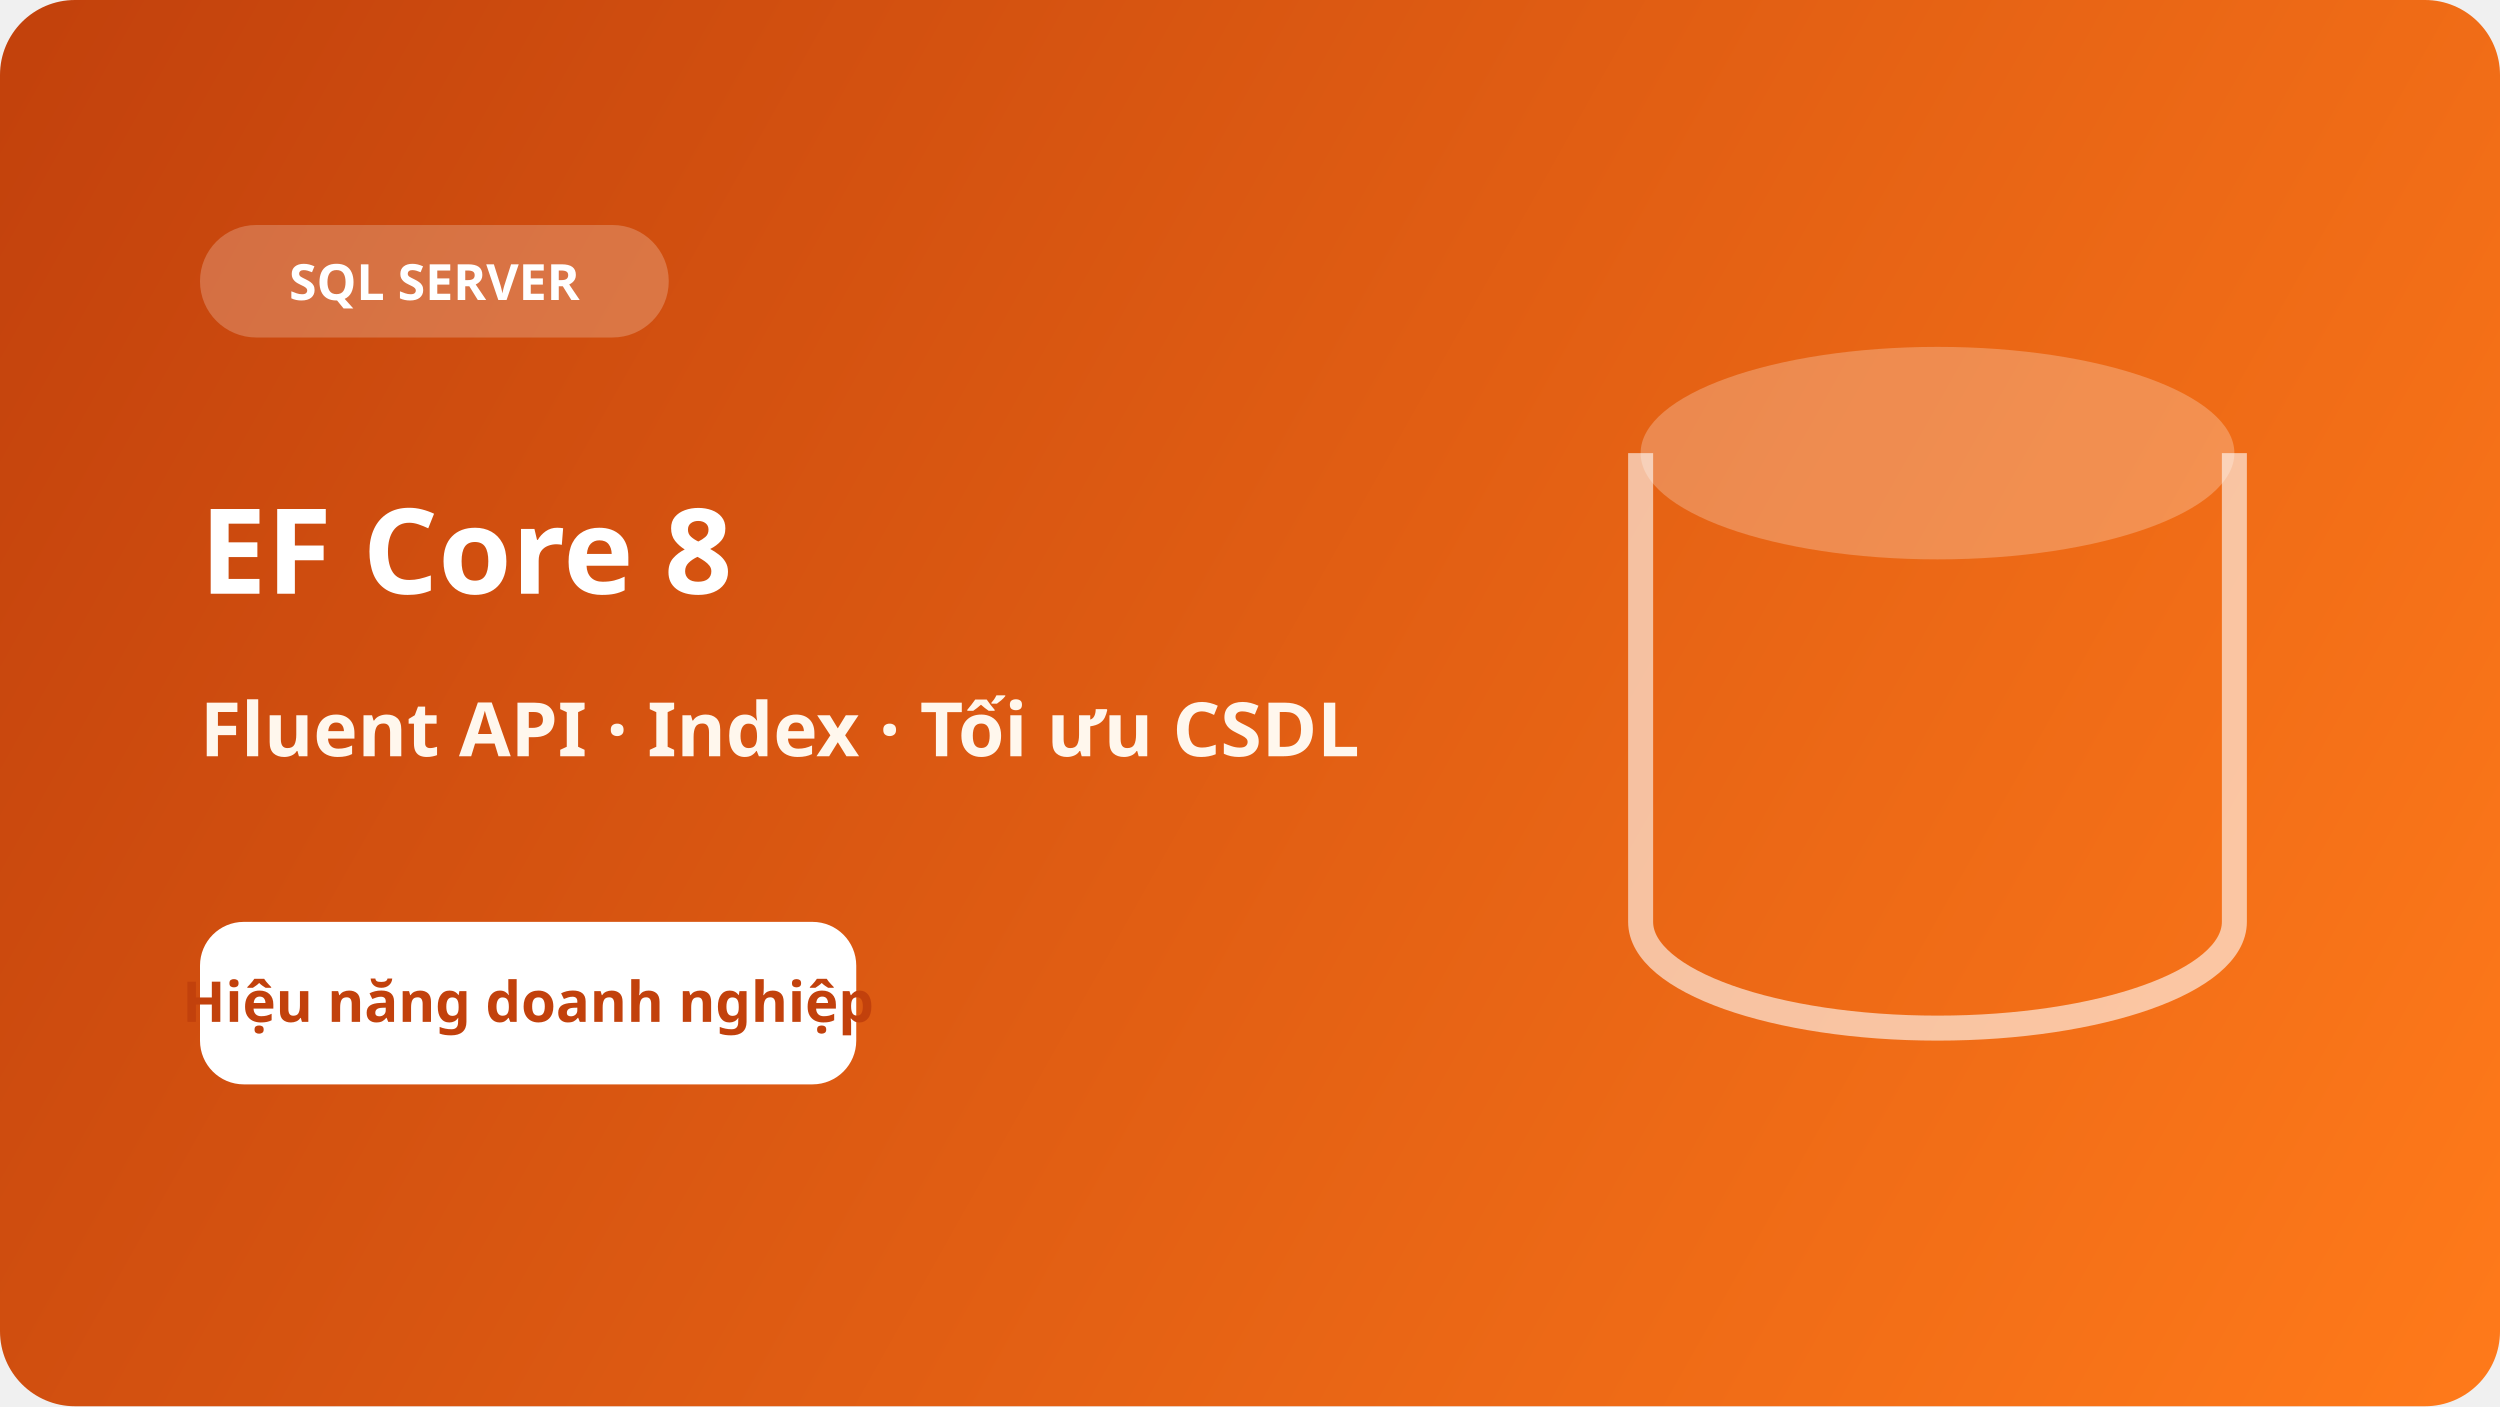
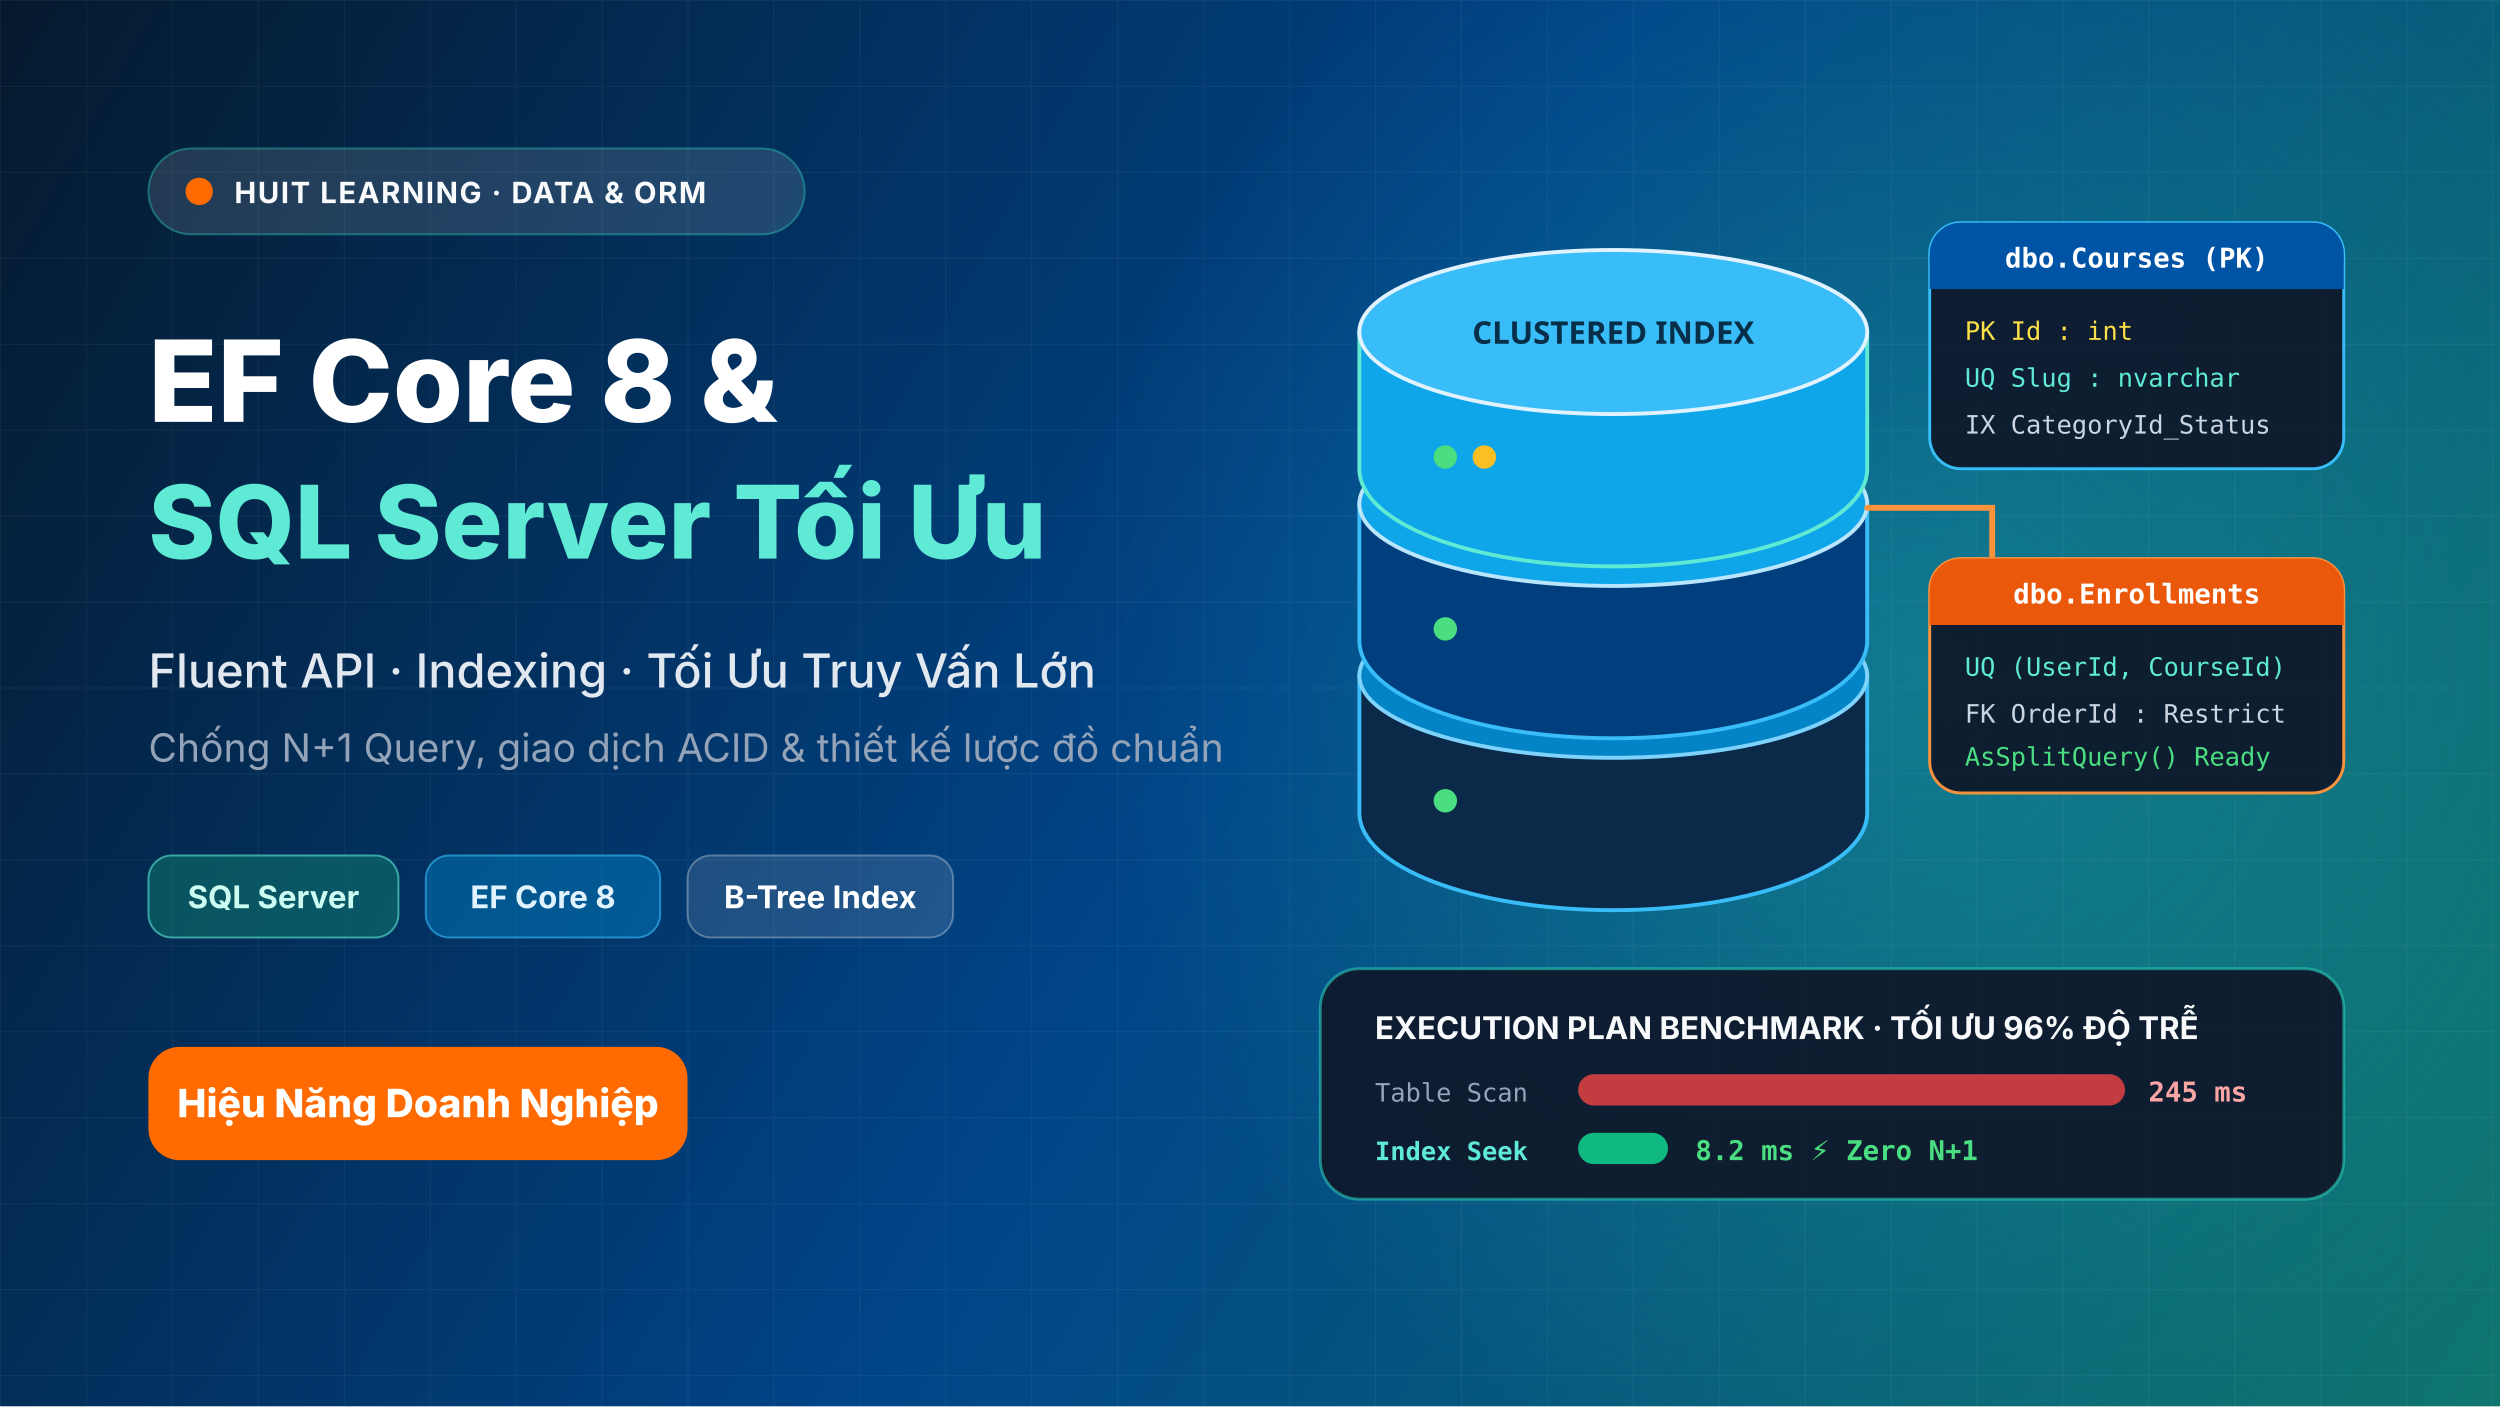
- <svg xmlns="http://www.w3.org/2000/svg" viewBox="0 0 800 450" fill="none">
+ <svg xmlns="http://www.w3.org/2000/svg" width="1280" height="720" viewBox="0 0 1280 720" fill="none">
  <defs>
-     <linearGradient id="g3" x1="0" y1="0" x2="800" y2="450" gradientUnits="userSpaceOnUse">
-       <stop offset="0%" stop-color="#C2410C" />
-       <stop offset="100%" stop-color="#FF7A1A" />
+     <linearGradient id="sql-bg" x1="0" y1="0" x2="1280" y2="720" gradientUnits="userSpaceOnUse">
+       <stop offset="0%" stop-color="#05192D" />
+       <stop offset="50%" stop-color="#004488" />
+       <stop offset="100%" stop-color="#0F766E" />
    </linearGradient>
+     <radialGradient id="sql-glow" cx="0" cy="0" r="1" gradientUnits="userSpaceOnUse" gradientTransform="translate(980 340) scale(430)">
+       <stop offset="0%" stop-color="#2DD4BF" stop-opacity="0.28" />
+       <stop offset="100%" stop-color="#2DD4BF" stop-opacity="0" />
+     </radialGradient>
+     <linearGradient id="sql-cyl" x1="720" y1="140" x2="960" y2="440" gradientUnits="userSpaceOnUse">
+       <stop offset="0%" stop-color="#0EA5E9" />
+       <stop offset="100%" stop-color="#0054A6" />
+     </linearGradient>
+     <pattern id="sql-grid" width="44" height="44" patternUnits="userSpaceOnUse">
+       <path d="M 44 0 L 0 0 0 44" fill="none" stroke="#FFFFFF" stroke-opacity="0.05" stroke-width="1" />
+     </pattern>
  </defs>
-   <rect width="800" height="450" rx="24" fill="url(#g3)" />
-   <ellipse cx="620" cy="145" rx="95" ry="34" fill="#FFFFFF" fill-opacity="0.25" />
-   <path d="M525 145V295C525 314 568 329 620 329C672 329 715 314 715 295V145" stroke="#FFFFFF" stroke-opacity="0.6" stroke-width="8" />
-   <rect x="64" y="72" width="150" height="36" rx="18" fill="#FFFFFF" fill-opacity="0.22" />
-   <text x="139" y="96" text-anchor="middle" fill="#FFFFFF" font-family="Segoe UI, sans-serif" font-size="16" font-weight="700">SQL SERVER</text>
-   <text x="64" y="190" fill="#FFFFFF" font-family="Segoe UI, sans-serif" font-size="38" font-weight="800">EF Core 8</text>
-   <text x="64" y="242" fill="#FFF7ED" font-family="Segoe UI, sans-serif" font-size="24" font-weight="600">Fluent API · Index · Tối ưu CSDL</text>
-   <rect x="64" y="295" width="210" height="52" rx="14" fill="#FFFFFF" />
-   <text x="169" y="327" text-anchor="middle" fill="#C2410C" font-family="Segoe UI, sans-serif" font-size="18" font-weight="700">Hiệu năng doanh nghiệp</text>
+   <rect width="1280" height="720" fill="url(#sql-bg)" />
+   <rect width="1280" height="720" fill="url(#sql-grid)" />
+   <rect width="1280" height="720" fill="url(#sql-glow)" />
+   <rect x="76" y="76" width="336" height="44" rx="22" fill="#FFFFFF" fill-opacity="0.12" stroke="#2DD4BF" stroke-opacity="0.4" />
+   <circle cx="102" cy="98" r="7" fill="#FF6B00" />
+   <text x="120" y="104" fill="#F8FAFC" font-family="Segoe UI, Inter, sans-serif" font-size="15" font-weight="700" letter-spacing="0.8">HUIT LEARNING · DATA &amp; ORM</text>
+   <text x="76" y="216" fill="#FFFFFF" font-family="Segoe UI, Inter, sans-serif" font-size="58" font-weight="800">EF Core 8 &amp;</text>
+   <text x="76" y="286" fill="#5EEAD4" font-family="Segoe UI, Inter, sans-serif" font-size="52" font-weight="800">SQL Server Tối Ưu</text>
+   <text x="76" y="352" fill="#E2E8F0" font-family="Segoe UI, Inter, sans-serif" font-size="24" font-weight="500">Fluent API · Indexing · Tối Ưu Truy Vấn Lớn</text>
+   <text x="76" y="390" fill="#94A3B8" font-family="Segoe UI, Inter, sans-serif" font-size="20" font-weight="400">Chống N+1 Query, giao dịch ACID &amp; thiết kế lược đồ chuẩn</text>
+   <g transform="translate(76, 438)">
+     <rect x="0" y="0" width="128" height="42" rx="12" fill="#0F766E" fill-opacity="0.55" stroke="#5EEAD4" stroke-opacity="0.6" />
+     <text x="64" y="27" text-anchor="middle" fill="#CCFBF1" font-family="Segoe UI, Inter, sans-serif" font-size="16" font-weight="700">SQL Server</text>
+     <rect x="142" y="0" width="120" height="42" rx="12" fill="#0284C7" fill-opacity="0.45" stroke="#38BDF8" stroke-opacity="0.6" />
+     <text x="202" y="27" text-anchor="middle" fill="#E0F2FE" font-family="Segoe UI, Inter, sans-serif" font-size="16" font-weight="700">EF Core 8</text>
+     <rect x="276" y="0" width="136" height="42" rx="12" fill="#FFFFFF" fill-opacity="0.12" stroke="#FFFFFF" stroke-opacity="0.3" />
+     <text x="344" y="27" text-anchor="middle" fill="#FFFFFF" font-family="Segoe UI, Inter, sans-serif" font-size="16" font-weight="700">B-Tree Index</text>
+   </g>
+   <rect x="76" y="536" width="276" height="58" rx="16" fill="#FF6B00" />
+   <text x="214" y="572" text-anchor="middle" fill="#FFFFFF" font-family="Segoe UI, Inter, sans-serif" font-size="20" font-weight="800">Hiệu Năng Doanh Nghiệp</text>
+   <g transform="translate(676, 126)">
+     <path d="M20 220 V290 C20 318 78 340 150 340 C222 340 280 318 280 290 V220 Z" fill="#0B2948" stroke="#38BDF8" stroke-width="2" />
+     <ellipse cx="150" cy="220" rx="130" ry="42" fill="#0284C7" stroke="#7DD3FC" stroke-width="2" />
+     <path d="M20 132 V202 C20 230 78 252 150 252 C222 252 280 230 280 202 V132 Z" fill="#003E7E" stroke="#38BDF8" stroke-width="2" />
+     <ellipse cx="150" cy="132" rx="130" ry="42" fill="#0EA5E9" stroke="#BAE6FD" stroke-width="2" />
+     <path d="M20 44 V114 C20 142 78 164 150 164 C222 164 280 142 280 114 V44 Z" fill="url(#sql-cyl)" stroke="#5EEAD4" stroke-width="2" />
+     <ellipse cx="150" cy="44" rx="130" ry="42" fill="#38BDF8" stroke="#E0F2FE" stroke-width="2" />
+     <text x="150" y="50" text-anchor="middle" fill="#082F49" font-family="Segoe UI, sans-serif" font-size="16" font-weight="800">CLUSTERED INDEX</text>
+     <circle cx="64" cy="108" r="6" fill="#4ADE80" />
+     <circle cx="84" cy="108" r="6" fill="#FBBF24" />
+     <circle cx="64" cy="196" r="6" fill="#4ADE80" />
+     <circle cx="64" cy="284" r="6" fill="#4ADE80" />
+   </g>
+   <g transform="translate(988, 114)">
+     <rect width="212" height="126" rx="16" fill="#0F172A" fill-opacity="0.92" stroke="#38BDF8" stroke-width="1.5" />
+     <rect width="212" height="34" rx="16" fill="#0054A6" />
+     <rect y="18" width="212" height="16" fill="#0054A6" />
+     <text x="106" y="23" text-anchor="middle" fill="#FFFFFF" font-family="Consolas, monospace" font-size="14" font-weight="700">dbo.Courses (PK)</text>
+     <text x="18" y="60" fill="#FDE047" font-family="Consolas, monospace" font-size="13">PK  Id : int</text>
+     <text x="18" y="84" fill="#5EEAD4" font-family="Consolas, monospace" font-size="13">UQ  Slug : nvarchar</text>
+     <text x="18" y="108" fill="#CBD5E1" font-family="Consolas, monospace" font-size="13">IX  CategoryId_Status</text>
+   </g>
+   <path d="M956 260 H1020 V296" stroke="#FB923C" stroke-width="3" stroke-linecap="round" />
+   <g transform="translate(988, 286)">
+     <rect width="212" height="120" rx="16" fill="#0F172A" fill-opacity="0.92" stroke="#FB923C" stroke-width="1.5" />
+     <rect width="212" height="34" rx="16" fill="#EA580C" />
+     <rect y="18" width="212" height="16" fill="#EA580C" />
+     <text x="106" y="23" text-anchor="middle" fill="#FFFFFF" font-family="Consolas, monospace" font-size="14" font-weight="700">dbo.Enrollments</text>
+     <text x="18" y="60" fill="#5EEAD4" font-family="Consolas, monospace" font-size="13">UQ (UserId, CourseId)</text>
+     <text x="18" y="84" fill="#CBD5E1" font-family="Consolas, monospace" font-size="13">FK  OrderId : Restrict</text>
+     <text x="18" y="106" fill="#4ADE80" font-family="Consolas, monospace" font-size="13">AsSplitQuery() Ready</text>
+   </g>
+   <g transform="translate(676, 496)">
+     <rect width="524" height="118" rx="20" fill="#0F172A" fill-opacity="0.92" stroke="#2DD4BF" stroke-opacity="0.55" stroke-width="1.5" />
+     <text x="28" y="36" fill="#F8FAFC" font-family="Segoe UI, Inter, sans-serif" font-size="16" font-weight="700">EXECUTION PLAN BENCHMARK · TỐI ƯU 96% ĐỘ TRỄ</text>
+     <text x="28" y="68" fill="#94A3B8" font-family="Consolas, monospace" font-size="13">Table Scan</text>
+     <rect x="132" y="54" width="280" height="16" rx="8" fill="#EF4444" fill-opacity="0.8" />
+     <text x="424" y="68" fill="#FCA5A5" font-family="Consolas, monospace" font-size="14" font-weight="700">245 ms</text>
+     <text x="28" y="98" fill="#5EEAD4" font-family="Consolas, monospace" font-size="13" font-weight="700">Index Seek</text>
+     <rect x="132" y="84" width="46" height="16" rx="8" fill="#10B981" />
+     <text x="192" y="98" fill="#4ADE80" font-family="Consolas, monospace" font-size="14" font-weight="700">8.2 ms  ⚡ Zero N+1</text>
+   </g>
</svg>
